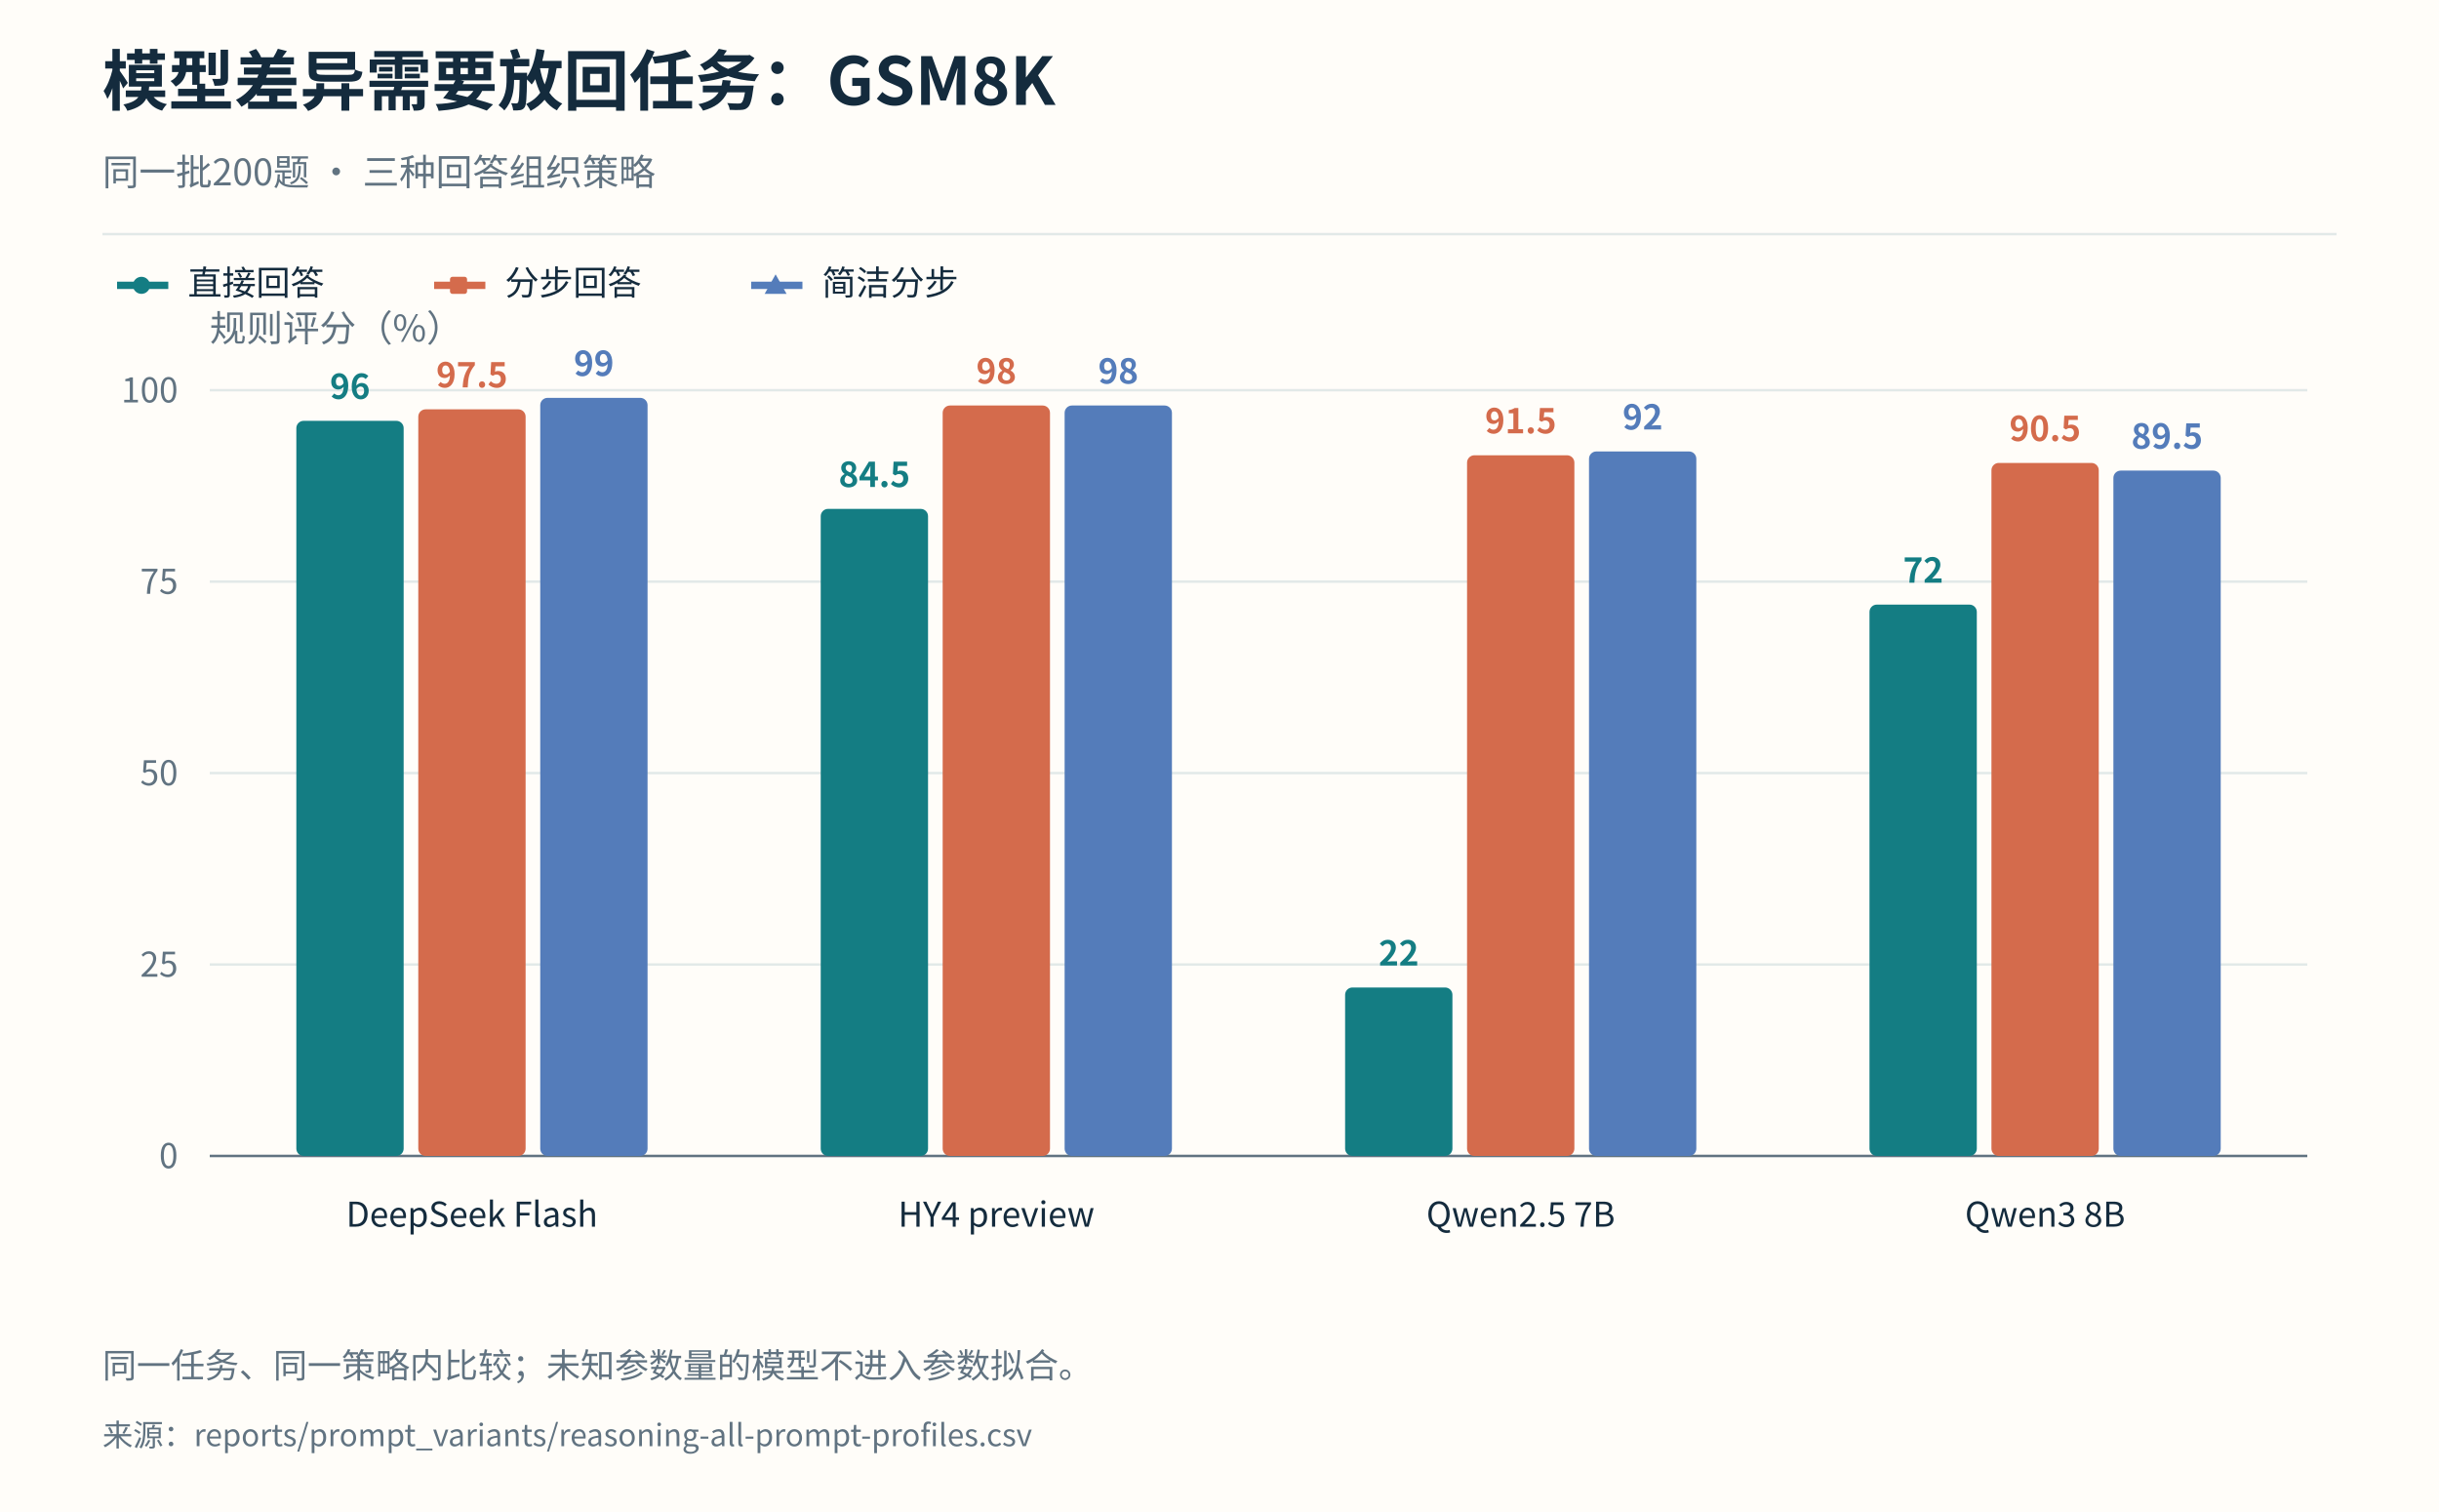
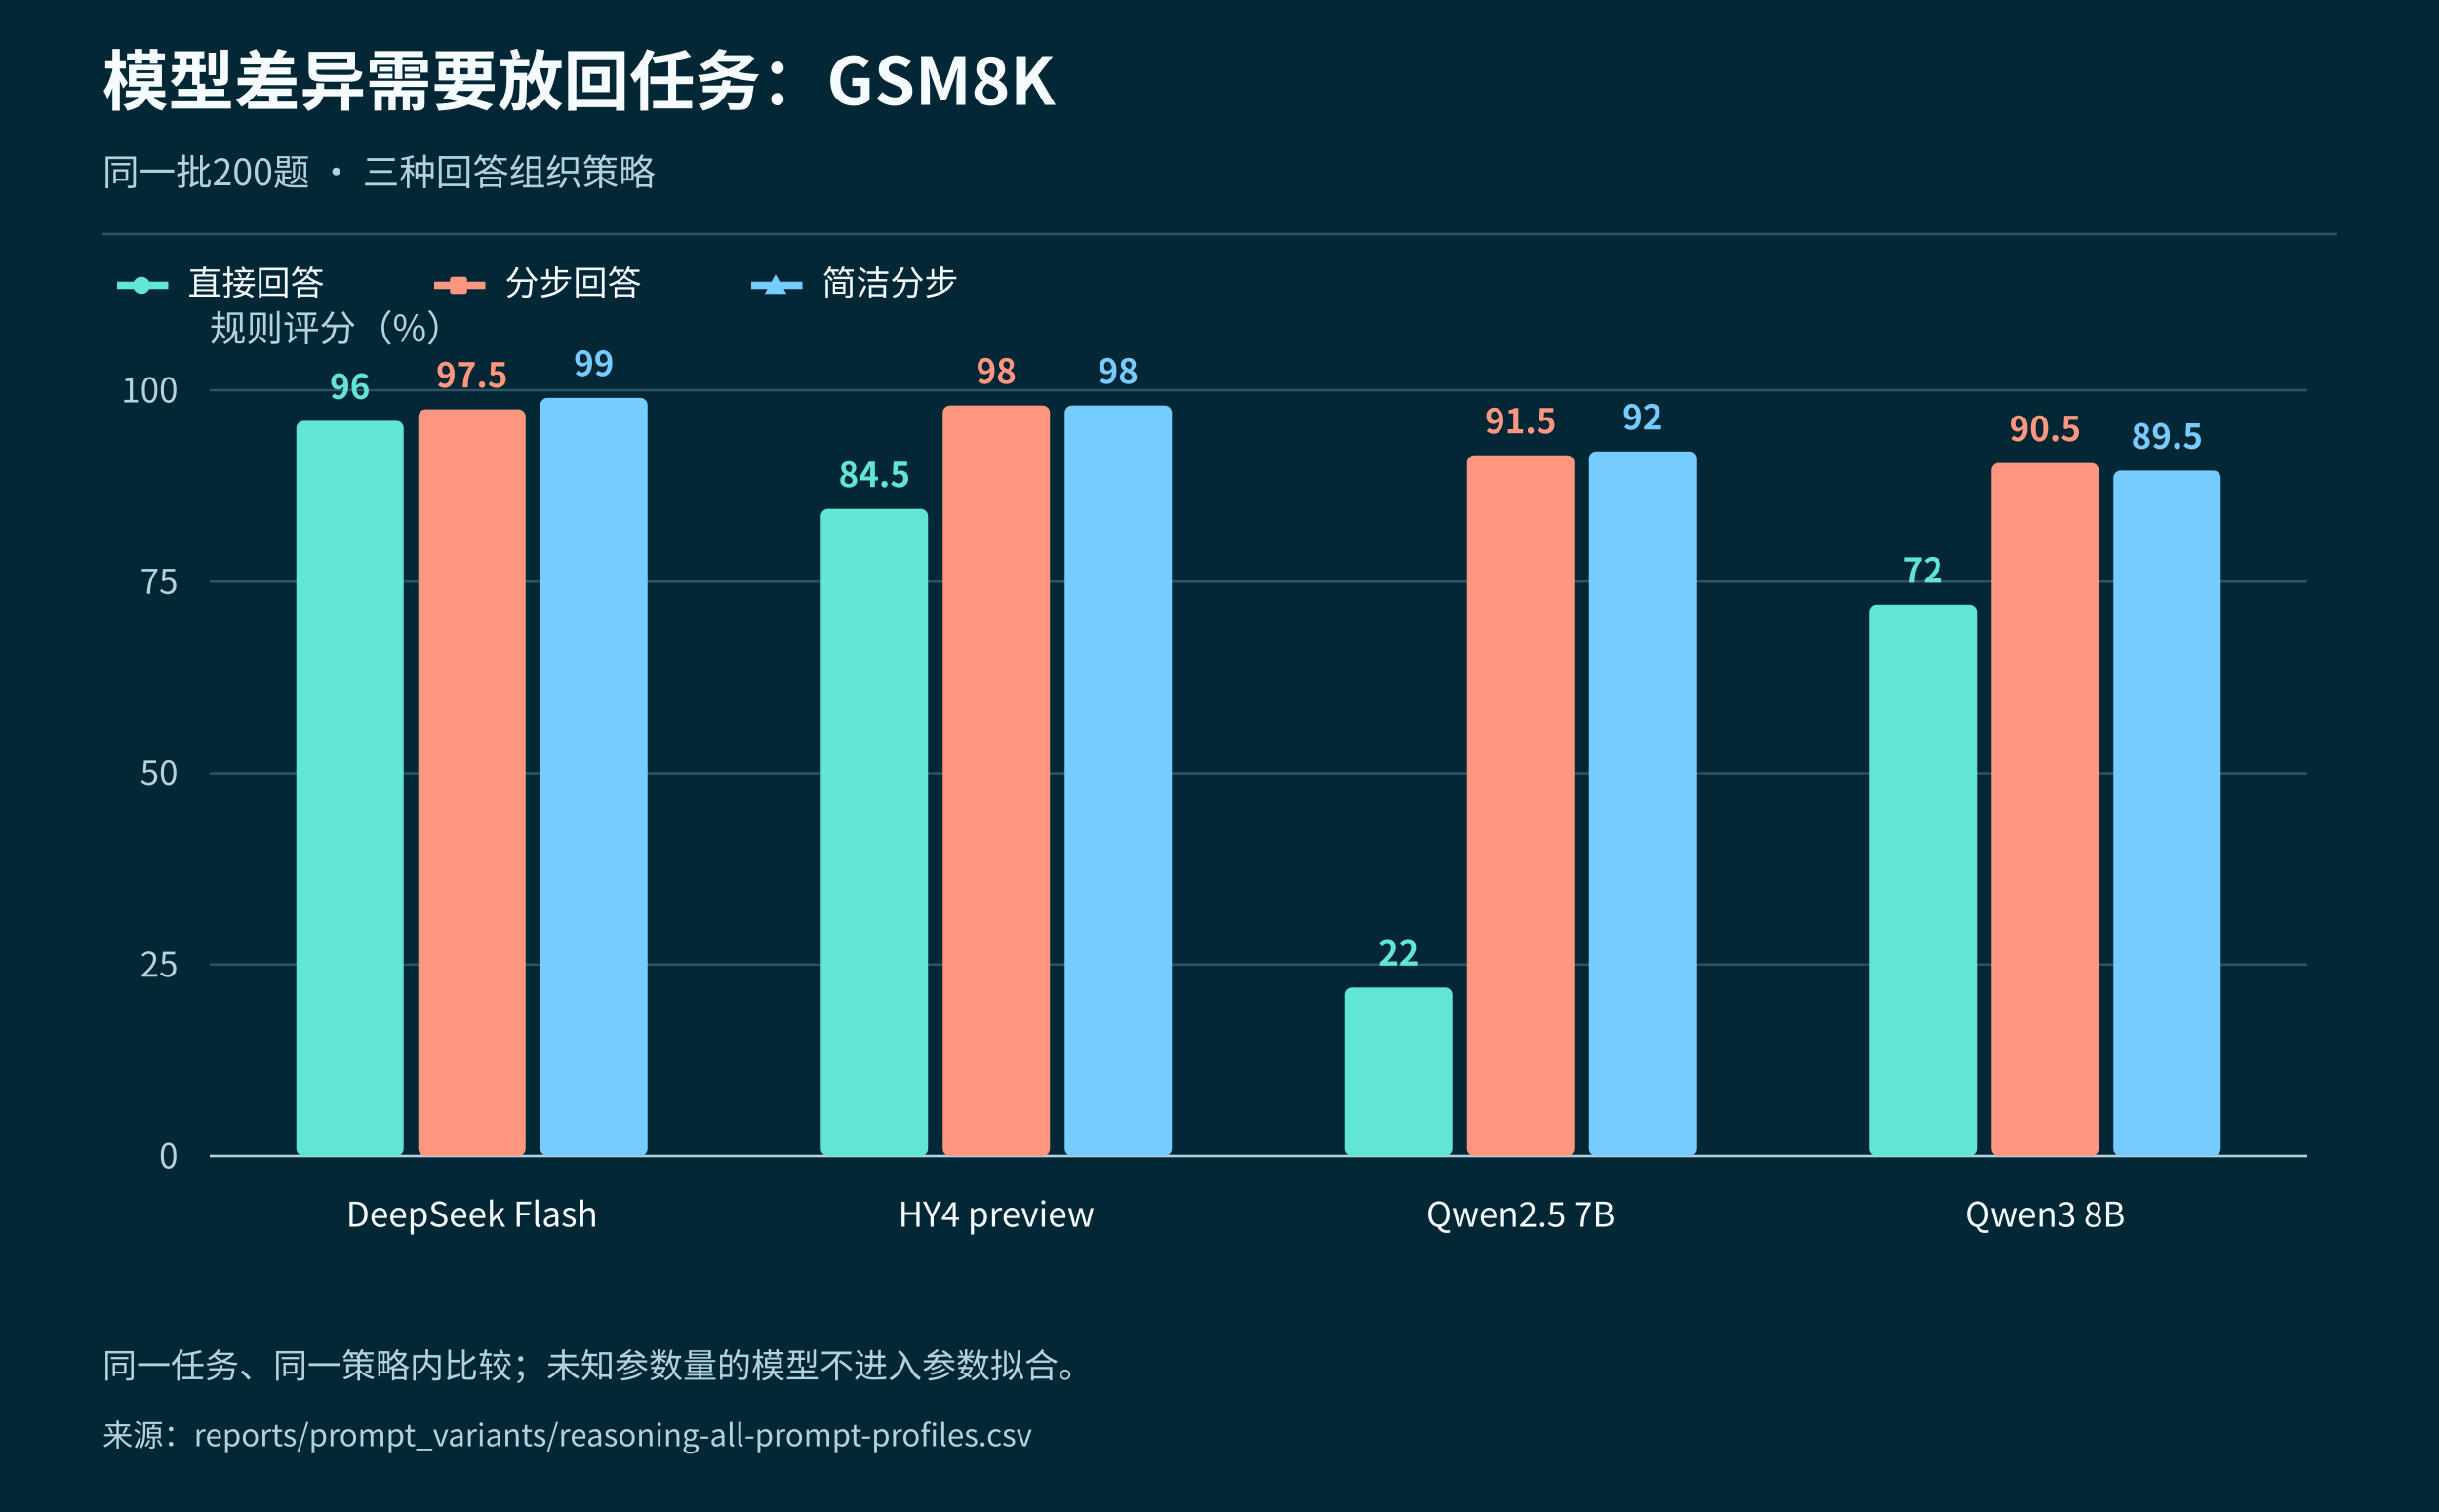
<svg xmlns="http://www.w3.org/2000/svg" width="1000" height="620" viewBox="0 0 1000 620" role="img" aria-labelledby="chart-title chart-desc">
-   <rect width="1000" height="620" fill="#fffdf9" />
+   <rect width="1000" height="620" fill="#042735" />
  <style>text{font-family:"PingFang SC","Microsoft YaHei","Noto Sans CJK SC",sans-serif;font-variant-numeric:tabular-nums}.point{cursor:default}.point:hover{stroke:#142b3d;stroke-width:2.5}</style>
-   <text x="42.00" y="43.00" font-size="27" fill="#142b3d" text-anchor="start" font-weight="650">模型差异需要放回任务：GSM8K</text>
-   <text x="42.00" y="76.00" font-size="15" fill="#617381" text-anchor="start">同一批200题 · 三种回答组织策略</text>
-   <line x1="42.00" y1="96.00" x2="958.00" y2="96.00" stroke="#e2e9e8" stroke-width="1" />
-   <text x="42.00" y="565.00" font-size="14" fill="#617381" text-anchor="start">同一任务、同一策略内比较；未知参数量的模型不进入参数拟合。</text>
-   <text x="42.00" y="593.00" font-size="12.5" fill="#617381" text-anchor="start">来源：reports/prompt_variants/reasoning-all-prompt-profiles.csv</text>
-   <line x1="48.00" y1="117.00" x2="69.00" y2="117.00" stroke="#147d83" stroke-width="3" />
-   <circle class="point" cx="58.00" cy="117.00" r="3.5" fill="#147d83" />
-   <text x="77.00" y="121.00" font-size="14" fill="#142b3d" text-anchor="start">直接回答</text>
-   <line x1="178.00" y1="117.00" x2="199.00" y2="117.00" stroke="#d46b4c" stroke-width="3" />
-   <rect class="point" x="184.50" y="113.50" width="7.0" height="7.0" rx="1" fill="#d46b4c" />
-   <text x="207.00" y="121.00" font-size="14" fill="#142b3d" text-anchor="start">分步回答</text>
-   <line x1="308.00" y1="117.00" x2="329.00" y2="117.00" stroke="#547cba" stroke-width="3" />
-   <path class="point" d="M318.00,112.50 L322.50,120.50 L313.50,120.50 Z" fill="#547cba" />
-   <text x="337.00" y="121.00" font-size="14" fill="#142b3d" text-anchor="start">简洁分步</text>
-   <line x1="86.00" y1="474.00" x2="946.00" y2="474.00" stroke="#e2e9e8" stroke-width="1" />
-   <text x="73.00" y="479.00" font-size="14" fill="#617381" text-anchor="end">0</text>
-   <line x1="86.00" y1="395.50" x2="946.00" y2="395.50" stroke="#e2e9e8" stroke-width="1" />
-   <text x="73.00" y="400.50" font-size="14" fill="#617381" text-anchor="end">25</text>
-   <line x1="86.00" y1="317.00" x2="946.00" y2="317.00" stroke="#e2e9e8" stroke-width="1" />
-   <text x="73.00" y="322.00" font-size="14" fill="#617381" text-anchor="end">50</text>
-   <line x1="86.00" y1="238.50" x2="946.00" y2="238.50" stroke="#e2e9e8" stroke-width="1" />
-   <text x="73.00" y="243.50" font-size="14" fill="#617381" text-anchor="end">75</text>
-   <line x1="86.00" y1="160.00" x2="946.00" y2="160.00" stroke="#e2e9e8" stroke-width="1" />
-   <text x="73.00" y="165.00" font-size="14" fill="#617381" text-anchor="end">100</text>
-   <line x1="86.00" y1="474.00" x2="946.00" y2="474.00" stroke="#617381" stroke-width="1" />
-   <text x="516.00" y="529.00" font-size="15" fill="#142b3d" text-anchor="middle" />
-   <text x="86.00" y="140.00" font-size="15" fill="#617381" text-anchor="start">规则评分（%）</text>
-   <rect x="121.50" y="172.56" width="44.00" height="301.44" rx="3" fill="#147d83" />
-   <text x="143.50" y="163.56" font-size="14" fill="#147d83" text-anchor="middle" font-weight="650">96</text>
-   <rect x="171.50" y="167.85" width="44.00" height="306.15" rx="3" fill="#d46b4c" />
-   <text x="193.50" y="158.85" font-size="14" fill="#d46b4c" text-anchor="middle" font-weight="650">97.5</text>
-   <rect x="221.50" y="163.14" width="44.00" height="310.86" rx="3" fill="#547cba" />
-   <text x="243.50" y="154.14" font-size="14" fill="#547cba" text-anchor="middle" font-weight="650">99</text>
-   <text x="193.50" y="503.00" font-size="14" fill="#142b3d" text-anchor="middle">DeepSeek Flash</text>
-   <rect x="336.50" y="208.67" width="44.00" height="265.33" rx="3" fill="#147d83" />
-   <text x="358.50" y="199.67" font-size="14" fill="#147d83" text-anchor="middle" font-weight="650">84.5</text>
-   <rect x="386.50" y="166.28" width="44.00" height="307.72" rx="3" fill="#d46b4c" />
-   <text x="408.50" y="157.28" font-size="14" fill="#d46b4c" text-anchor="middle" font-weight="650">98</text>
-   <rect x="436.50" y="166.28" width="44.00" height="307.72" rx="3" fill="#547cba" />
-   <text x="458.50" y="157.28" font-size="14" fill="#547cba" text-anchor="middle" font-weight="650">98</text>
-   <text x="408.50" y="503.00" font-size="14" fill="#142b3d" text-anchor="middle">HY4 preview</text>
-   <rect x="551.50" y="404.92" width="44.00" height="69.08" rx="3" fill="#147d83" />
-   <text x="573.50" y="395.92" font-size="14" fill="#147d83" text-anchor="middle" font-weight="650">22</text>
-   <rect x="601.50" y="186.69" width="44.00" height="287.31" rx="3" fill="#d46b4c" />
-   <text x="623.50" y="177.69" font-size="14" fill="#d46b4c" text-anchor="middle" font-weight="650">91.5</text>
-   <rect x="651.50" y="185.12" width="44.00" height="288.88" rx="3" fill="#547cba" />
-   <text x="673.50" y="176.12" font-size="14" fill="#547cba" text-anchor="middle" font-weight="650">92</text>
-   <text x="623.50" y="503.00" font-size="14" fill="#142b3d" text-anchor="middle">Qwen2.5 7B</text>
-   <rect x="766.50" y="247.92" width="44.00" height="226.08" rx="3" fill="#147d83" />
-   <text x="788.50" y="238.92" font-size="14" fill="#147d83" text-anchor="middle" font-weight="650">72</text>
-   <rect x="816.50" y="189.83" width="44.00" height="284.17" rx="3" fill="#d46b4c" />
-   <text x="838.50" y="180.83" font-size="14" fill="#d46b4c" text-anchor="middle" font-weight="650">90.5</text>
-   <rect x="866.50" y="192.97" width="44.00" height="281.03" rx="3" fill="#547cba" />
-   <text x="888.50" y="183.97" font-size="14" fill="#547cba" text-anchor="middle" font-weight="650">89.5</text>
-   <text x="838.50" y="503.00" font-size="14" fill="#142b3d" text-anchor="middle">Qwen3 8B</text>
+   <text x="42.00" y="43.00" font-size="27" fill="#f5fbff" text-anchor="start" font-weight="650">模型差异需要放回任务：GSM8K</text>
+   <text x="42.00" y="76.00" font-size="15" fill="#b5d1de" text-anchor="start">同一批200题 · 三种回答组织策略</text>
+   <line x1="42.00" y1="96.00" x2="958.00" y2="96.00" stroke="#315361" stroke-width="1" />
+   <text x="42.00" y="565.00" font-size="14" fill="#b5d1de" text-anchor="start">同一任务、同一策略内比较；未知参数量的模型不进入参数拟合。</text>
+   <text x="42.00" y="593.00" font-size="12.5" fill="#b5d1de" text-anchor="start">来源：reports/prompt_variants/reasoning-all-prompt-profiles.csv</text>
+   <line x1="48.00" y1="117.00" x2="69.00" y2="117.00" stroke="#61e6d3" stroke-width="3" />
+   <circle class="point" cx="58.00" cy="117.00" r="3.5" fill="#61e6d3" />
+   <text x="77.00" y="121.00" font-size="14" fill="#f5fbff" text-anchor="start">直接回答</text>
+   <line x1="178.00" y1="117.00" x2="199.00" y2="117.00" stroke="#ff967f" stroke-width="3" />
+   <rect class="point" x="184.50" y="113.50" width="7.0" height="7.0" rx="1" fill="#ff967f" />
+   <text x="207.00" y="121.00" font-size="14" fill="#f5fbff" text-anchor="start">分步回答</text>
+   <line x1="308.00" y1="117.00" x2="329.00" y2="117.00" stroke="#76ccff" stroke-width="3" />
+   <path class="point" d="M318.00,112.50 L322.50,120.50 L313.50,120.50 Z" fill="#76ccff" />
+   <text x="337.00" y="121.00" font-size="14" fill="#f5fbff" text-anchor="start">简洁分步</text>
+   <line x1="86.00" y1="474.00" x2="946.00" y2="474.00" stroke="#315361" stroke-width="1" />
+   <text x="73.00" y="479.00" font-size="14" fill="#b5d1de" text-anchor="end">0</text>
+   <line x1="86.00" y1="395.50" x2="946.00" y2="395.50" stroke="#315361" stroke-width="1" />
+   <text x="73.00" y="400.50" font-size="14" fill="#b5d1de" text-anchor="end">25</text>
+   <line x1="86.00" y1="317.00" x2="946.00" y2="317.00" stroke="#315361" stroke-width="1" />
+   <text x="73.00" y="322.00" font-size="14" fill="#b5d1de" text-anchor="end">50</text>
+   <line x1="86.00" y1="238.50" x2="946.00" y2="238.50" stroke="#315361" stroke-width="1" />
+   <text x="73.00" y="243.50" font-size="14" fill="#b5d1de" text-anchor="end">75</text>
+   <line x1="86.00" y1="160.00" x2="946.00" y2="160.00" stroke="#315361" stroke-width="1" />
+   <text x="73.00" y="165.00" font-size="14" fill="#b5d1de" text-anchor="end">100</text>
+   <line x1="86.00" y1="474.00" x2="946.00" y2="474.00" stroke="#b5d1de" stroke-width="1" />
+   <text x="516.00" y="529.00" font-size="15" fill="#f5fbff" text-anchor="middle" />
+   <text x="86.00" y="140.00" font-size="15" fill="#b5d1de" text-anchor="start">规则评分（%）</text>
+   <rect x="121.50" y="172.56" width="44.00" height="301.44" rx="3" fill="#61e6d3" />
+   <text x="143.50" y="163.56" font-size="14" fill="#61e6d3" text-anchor="middle" font-weight="650">96</text>
+   <rect x="171.50" y="167.85" width="44.00" height="306.15" rx="3" fill="#ff967f" />
+   <text x="193.50" y="158.85" font-size="14" fill="#ff967f" text-anchor="middle" font-weight="650">97.5</text>
+   <rect x="221.50" y="163.14" width="44.00" height="310.86" rx="3" fill="#76ccff" />
+   <text x="243.50" y="154.14" font-size="14" fill="#76ccff" text-anchor="middle" font-weight="650">99</text>
+   <text x="193.50" y="503.00" font-size="14" fill="#f5fbff" text-anchor="middle">DeepSeek Flash</text>
+   <rect x="336.50" y="208.67" width="44.00" height="265.33" rx="3" fill="#61e6d3" />
+   <text x="358.50" y="199.67" font-size="14" fill="#61e6d3" text-anchor="middle" font-weight="650">84.5</text>
+   <rect x="386.50" y="166.28" width="44.00" height="307.72" rx="3" fill="#ff967f" />
+   <text x="408.50" y="157.28" font-size="14" fill="#ff967f" text-anchor="middle" font-weight="650">98</text>
+   <rect x="436.50" y="166.28" width="44.00" height="307.72" rx="3" fill="#76ccff" />
+   <text x="458.50" y="157.28" font-size="14" fill="#76ccff" text-anchor="middle" font-weight="650">98</text>
+   <text x="408.50" y="503.00" font-size="14" fill="#f5fbff" text-anchor="middle">HY4 preview</text>
+   <rect x="551.50" y="404.92" width="44.00" height="69.08" rx="3" fill="#61e6d3" />
+   <text x="573.50" y="395.92" font-size="14" fill="#61e6d3" text-anchor="middle" font-weight="650">22</text>
+   <rect x="601.50" y="186.69" width="44.00" height="287.31" rx="3" fill="#ff967f" />
+   <text x="623.50" y="177.69" font-size="14" fill="#ff967f" text-anchor="middle" font-weight="650">91.5</text>
+   <rect x="651.50" y="185.12" width="44.00" height="288.88" rx="3" fill="#76ccff" />
+   <text x="673.50" y="176.12" font-size="14" fill="#76ccff" text-anchor="middle" font-weight="650">92</text>
+   <text x="623.50" y="503.00" font-size="14" fill="#f5fbff" text-anchor="middle">Qwen2.5 7B</text>
+   <rect x="766.50" y="247.92" width="44.00" height="226.08" rx="3" fill="#61e6d3" />
+   <text x="788.50" y="238.92" font-size="14" fill="#61e6d3" text-anchor="middle" font-weight="650">72</text>
+   <rect x="816.50" y="189.83" width="44.00" height="284.17" rx="3" fill="#ff967f" />
+   <text x="838.50" y="180.83" font-size="14" fill="#ff967f" text-anchor="middle" font-weight="650">90.5</text>
+   <rect x="866.50" y="192.97" width="44.00" height="281.03" rx="3" fill="#76ccff" />
+   <text x="888.50" y="183.97" font-size="14" fill="#76ccff" text-anchor="middle" font-weight="650">89.5</text>
+   <text x="838.50" y="503.00" font-size="14" fill="#f5fbff" text-anchor="middle">Qwen3 8B</text>
</svg>
